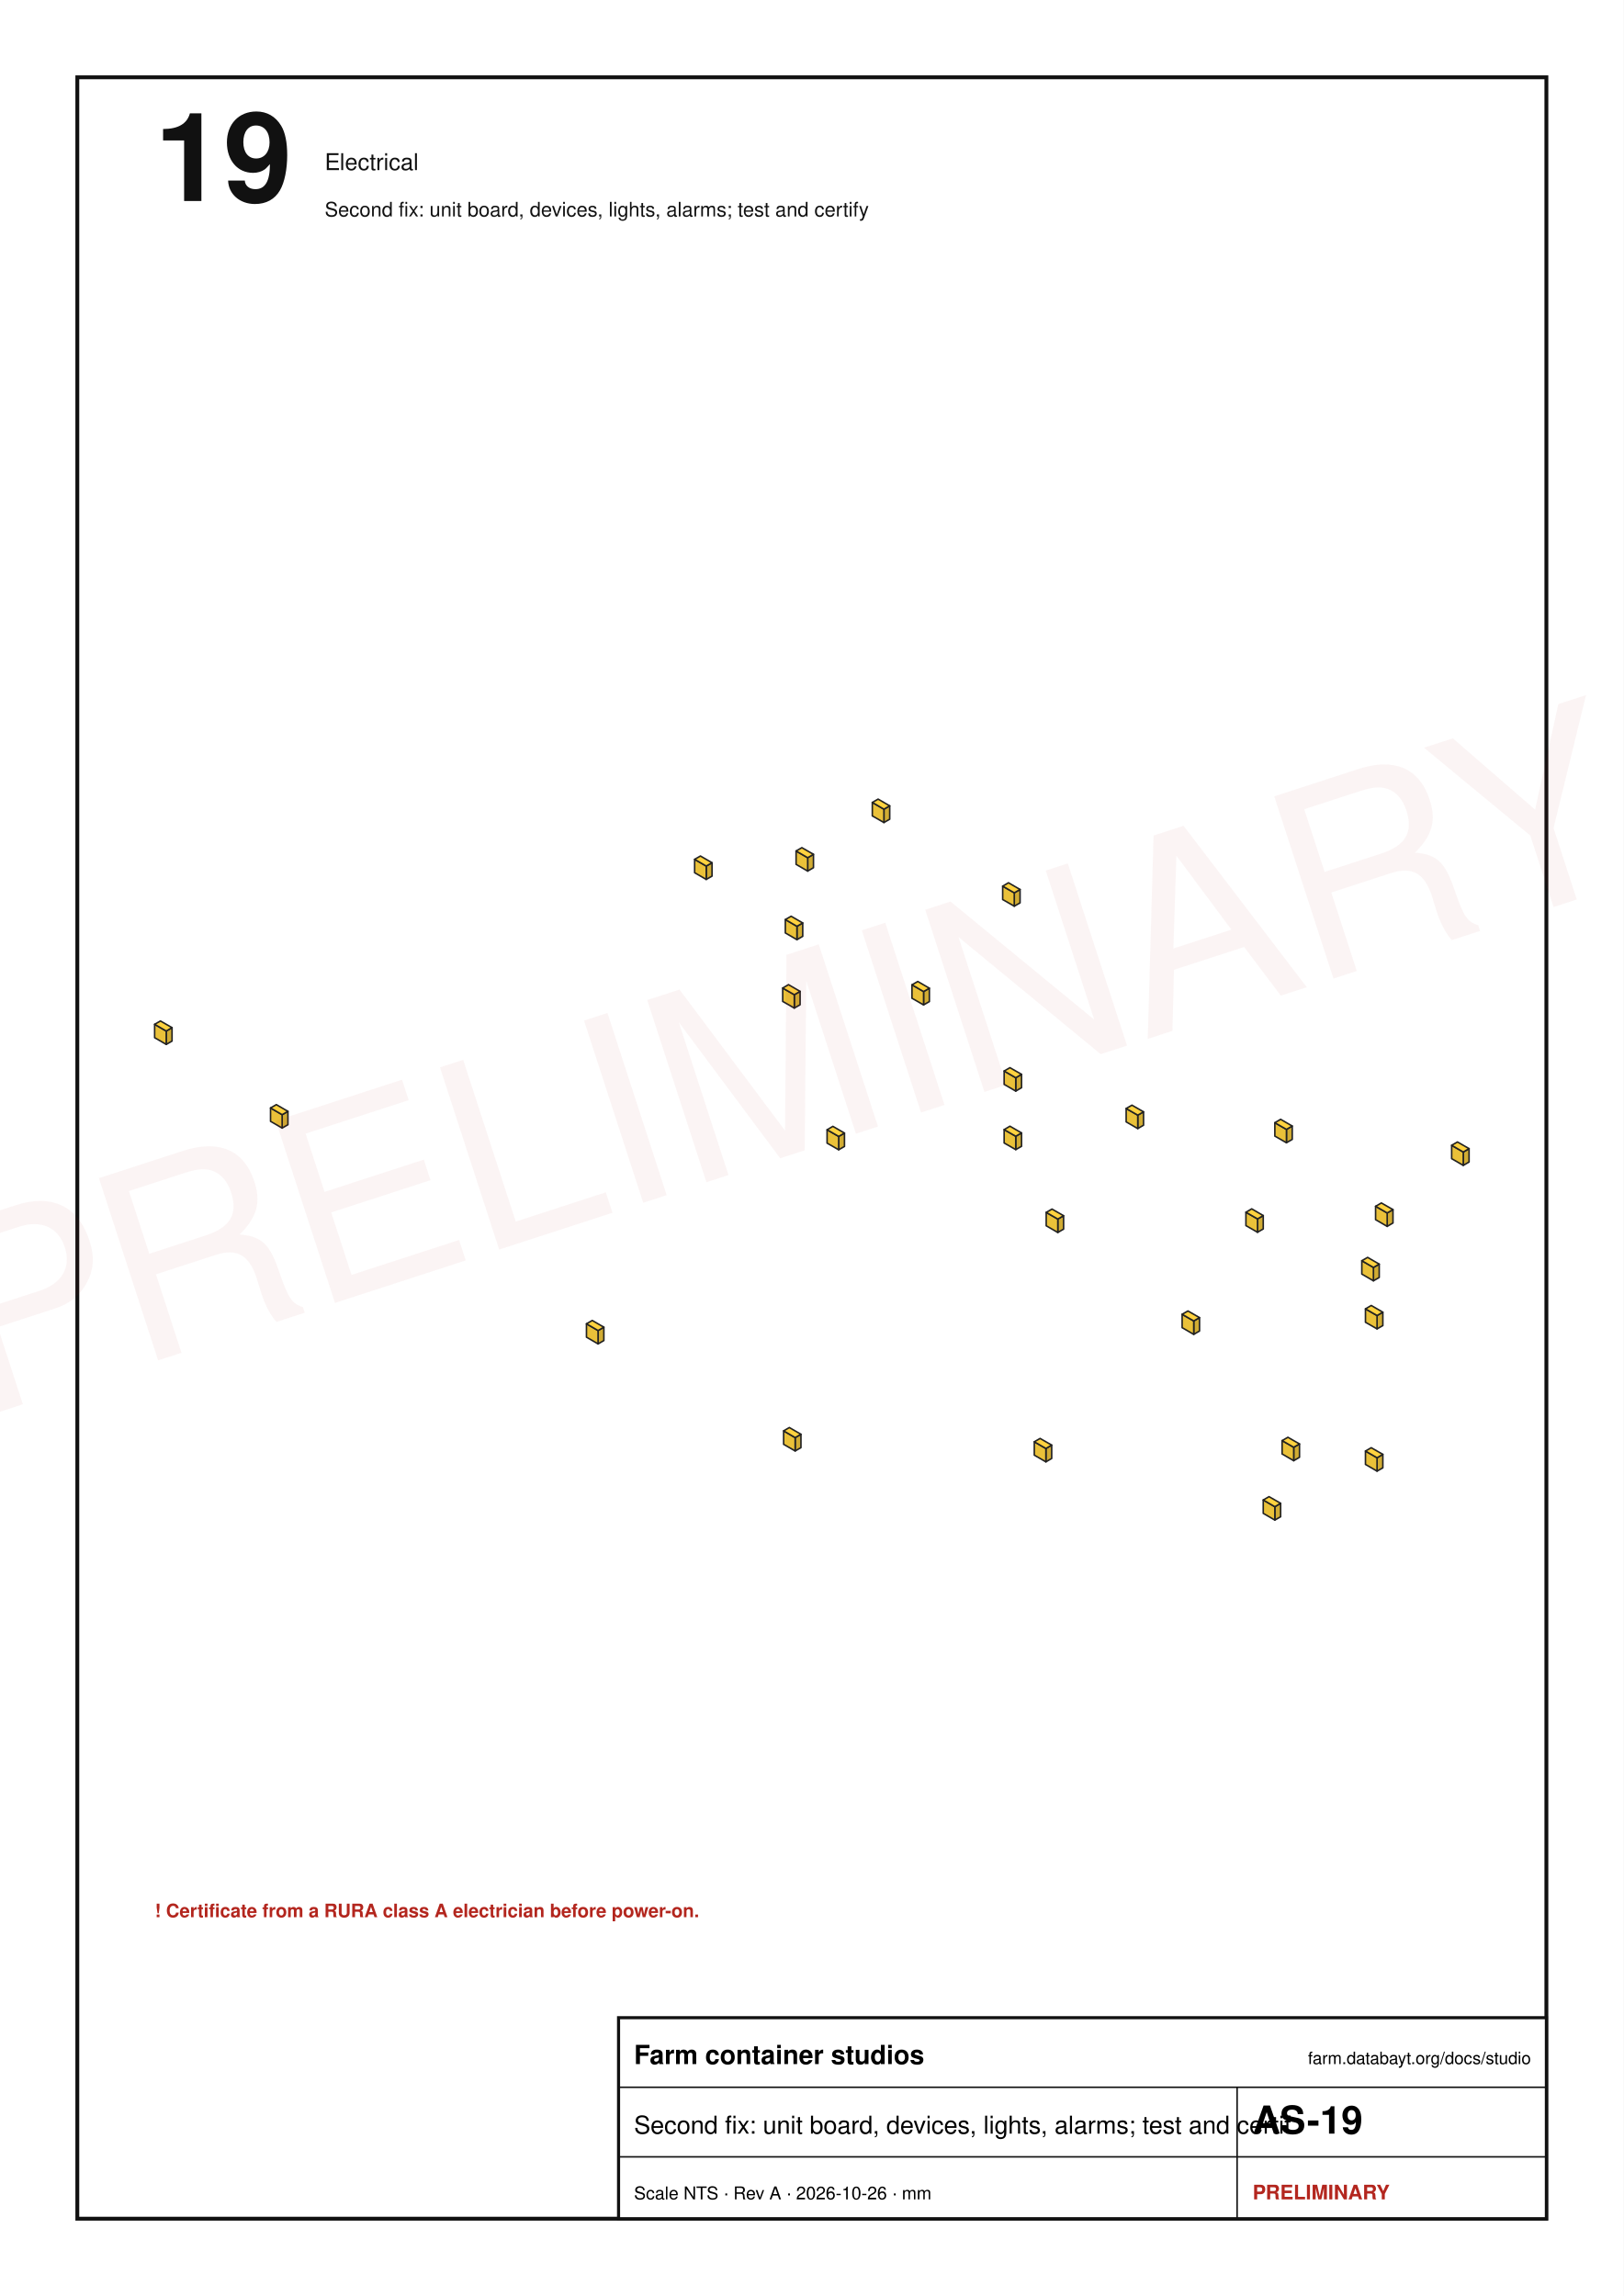
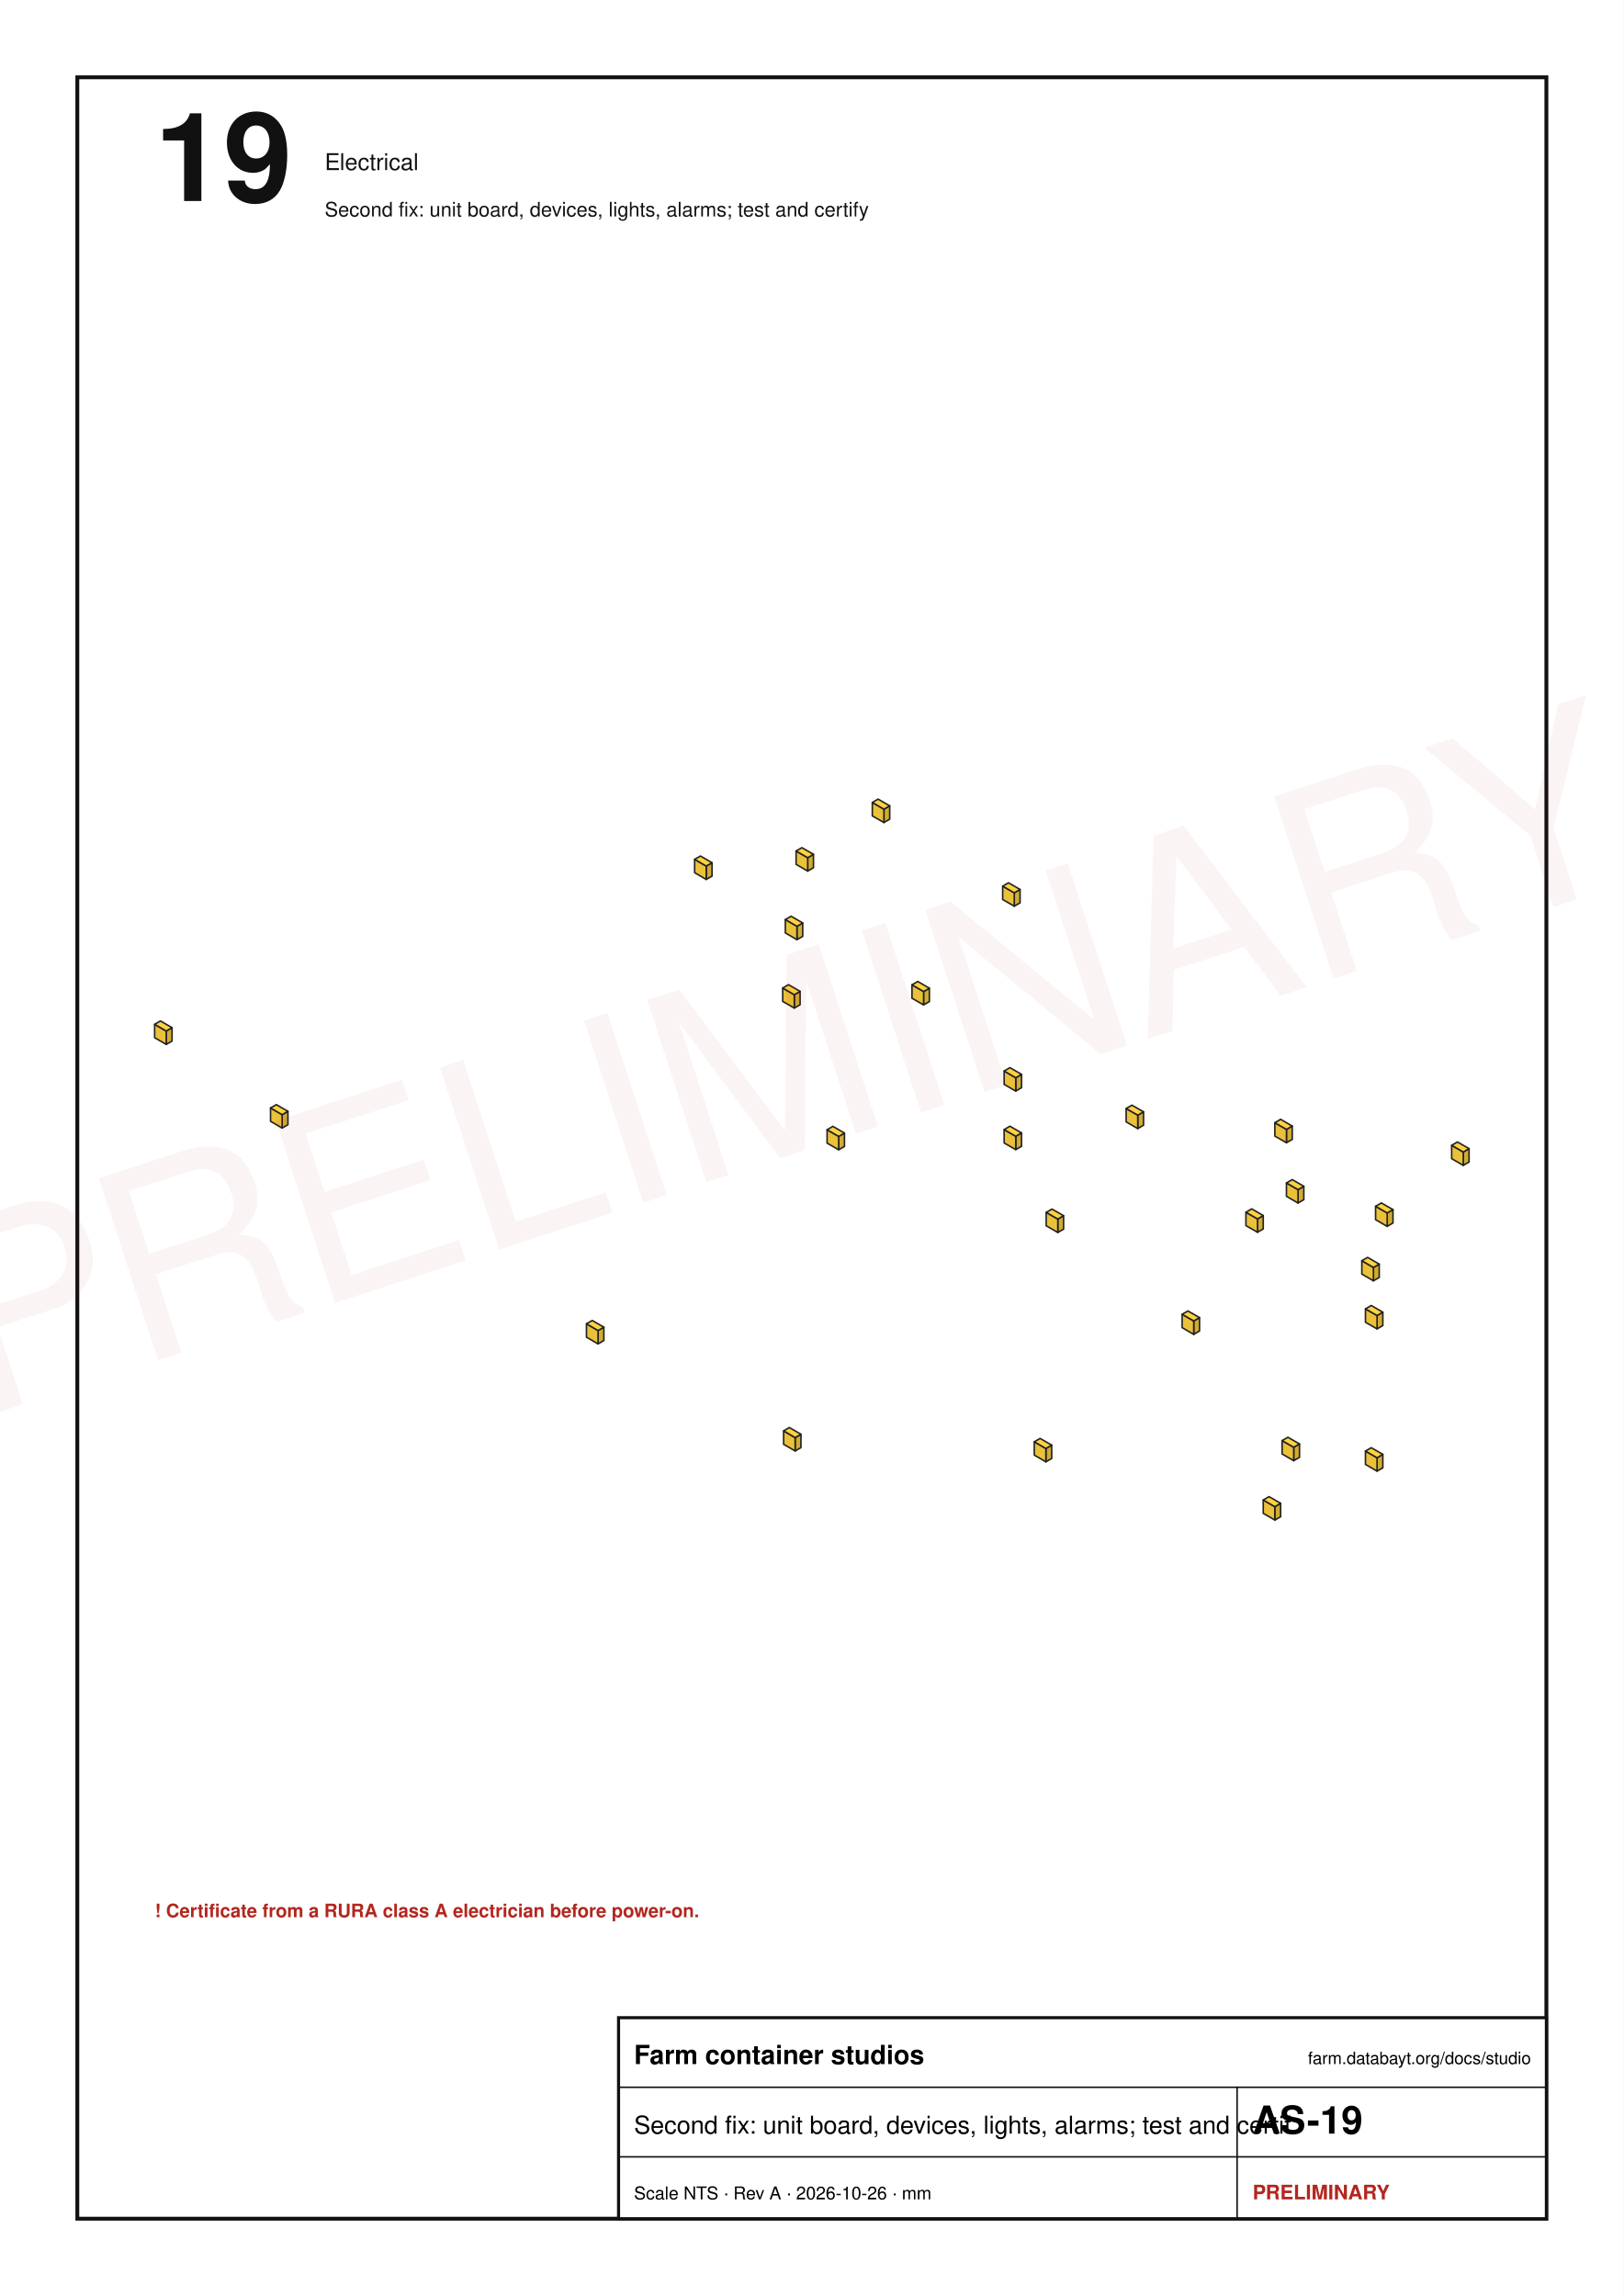
<svg xmlns="http://www.w3.org/2000/svg" width="210mm" height="297mm" viewBox="0 0 210 297" font-family="Helvetica, Arial, sans-serif">
  <rect x="0" y="0" width="210" height="297" fill="#fff" />
  <rect x="10" y="10" width="190" height="277" fill="none" stroke="#111" stroke-width="0.5" />
  <text x="20" y="26" font-size="16" text-anchor="start" font-weight="bold" fill="#111">19</text>
  <text x="42" y="22" font-size="3" text-anchor="start" font-weight="normal" fill="#111">Electrical</text>
  <text x="42" y="28" font-size="2.6" text-anchor="start" font-weight="normal" fill="#111">Second fix: unit board, devices, lights, alarms; test and certify</text>
  <polygon points="103.48,129.97 102.73,130.4 102.73,128.67 103.48,128.24" fill="#d1ac33" stroke="#222" stroke-width="0.2" stroke-linejoin="round" />
  <polygon points="101.23,129.54 102.73,130.4 102.73,128.67 101.23,127.81" fill="#eac139" stroke="#222" stroke-width="0.2" stroke-linejoin="round" />
  <polygon points="101.98,127.37 103.48,128.24 102.73,128.67 101.23,127.81" fill="#ffd23f" stroke="#222" stroke-width="0.2" stroke-linejoin="round" />
  <polygon points="103.82,121.12 103.07,121.55 103.07,119.82 103.82,119.39" fill="#d1ac33" stroke="#222" stroke-width="0.2" stroke-linejoin="round" />
  <polygon points="101.57,120.68 103.07,121.55 103.07,119.82 101.57,118.95" fill="#eac139" stroke="#222" stroke-width="0.2" stroke-linejoin="round" />
  <polygon points="102.32,118.52 103.82,119.39 103.07,119.82 101.57,118.95" fill="#ffd23f" stroke="#222" stroke-width="0.2" stroke-linejoin="round" />
  <polygon points="137.56,158.99 136.81,159.43 136.81,157.69 137.56,157.26" fill="#d1ac33" stroke="#222" stroke-width="0.2" stroke-linejoin="round" />
  <polygon points="135.31,158.56 136.81,159.43 136.81,157.69 135.31,156.83" fill="#eac139" stroke="#222" stroke-width="0.2" stroke-linejoin="round" />
  <polygon points="136.06,156.4 137.56,157.26 136.81,157.69 135.31,156.83" fill="#ffd23f" stroke="#222" stroke-width="0.2" stroke-linejoin="round" />
  <polygon points="132.12,148.28 131.37,148.71 131.37,146.98 132.12,146.55" fill="#d1ac33" stroke="#222" stroke-width="0.2" stroke-linejoin="round" />
  <polygon points="129.87,147.85 131.37,148.71 131.37,146.98 129.87,146.12" fill="#eac139" stroke="#222" stroke-width="0.2" stroke-linejoin="round" />
  <polygon points="130.62,145.68 132.12,146.55 131.37,146.98 129.87,146.12" fill="#ffd23f" stroke="#222" stroke-width="0.2" stroke-linejoin="round" />
  <polygon points="132.12,140.7 131.37,141.14 131.37,139.41 132.12,138.97" fill="#d1ac33" stroke="#222" stroke-width="0.2" stroke-linejoin="round" />
  <polygon points="129.87,140.27 131.37,141.14 131.37,139.41 129.87,138.54" fill="#eac139" stroke="#222" stroke-width="0.2" stroke-linejoin="round" />
  <polygon points="130.62,138.11 132.12,138.97 131.37,139.41 129.87,138.54" fill="#ffd23f" stroke="#222" stroke-width="0.2" stroke-linejoin="round" />
  <polygon points="115.07,105.97 114.32,106.4 114.32,104.67 115.07,104.24" fill="#d1ac33" stroke="#222" stroke-width="0.2" stroke-linejoin="round" />
  <polygon points="112.82,105.54 114.32,106.4 114.32,104.67 112.82,103.8" fill="#eac139" stroke="#222" stroke-width="0.2" stroke-linejoin="round" />
  <polygon points="113.57,103.37 115.07,104.24 114.32,104.67 112.82,103.8" fill="#ffd23f" stroke="#222" stroke-width="0.2" stroke-linejoin="round" />
  <polygon points="37.24,145.49 36.49,145.92 36.49,144.19 37.24,143.76" fill="#d1ac33" stroke="#222" stroke-width="0.2" stroke-linejoin="round" />
  <polygon points="34.99,145.05 36.49,145.92 36.49,144.19 34.99,143.32" fill="#eac139" stroke="#222" stroke-width="0.2" stroke-linejoin="round" />
  <polygon points="35.74,142.89 37.24,143.76 36.49,144.19 34.99,143.32" fill="#ffd23f" stroke="#222" stroke-width="0.2" stroke-linejoin="round" />
  <polygon points="78.1,173.41 77.35,173.84 77.35,172.11 78.1,171.68" fill="#d1ac33" stroke="#222" stroke-width="0.2" stroke-linejoin="round" />
  <polygon points="75.85,172.97 77.35,173.84 77.35,172.11 75.85,171.24" fill="#eac139" stroke="#222" stroke-width="0.2" stroke-linejoin="round" />
  <polygon points="76.6,170.81 78.1,171.68 77.35,172.11 75.85,171.24" fill="#ffd23f" stroke="#222" stroke-width="0.2" stroke-linejoin="round" />
  <polygon points="22.25,134.67 21.5,135.1 21.5,133.37 22.25,132.93" fill="#d1ac33" stroke="#222" stroke-width="0.2" stroke-linejoin="round" />
  <polygon points="20,134.23 21.5,135.1 21.5,133.37 20,132.5" fill="#eac139" stroke="#222" stroke-width="0.2" stroke-linejoin="round" />
  <polygon points="20.75,132.07 22.25,132.93 21.5,133.37 20,132.5" fill="#ffd23f" stroke="#222" stroke-width="0.2" stroke-linejoin="round" />
  <polygon points="131.93,116.79 131.18,117.22 131.18,115.49 131.93,115.06" fill="#d1ac33" stroke="#222" stroke-width="0.2" stroke-linejoin="round" />
  <polygon points="129.68,116.36 131.18,117.22 131.18,115.49 129.68,114.63" fill="#eac139" stroke="#222" stroke-width="0.2" stroke-linejoin="round" />
  <polygon points="130.43,114.19 131.93,115.06 131.18,115.49 129.68,114.63" fill="#ffd23f" stroke="#222" stroke-width="0.2" stroke-linejoin="round" />
  <polygon points="92.09,113.33 91.34,113.76 91.34,112.03 92.09,111.6" fill="#d1ac33" stroke="#222" stroke-width="0.2" stroke-linejoin="round" />
  <polygon points="89.84,112.89 91.34,113.76 91.34,112.03 89.84,111.16" fill="#eac139" stroke="#222" stroke-width="0.2" stroke-linejoin="round" />
  <polygon points="90.59,110.73 92.09,111.6 91.34,112.03 89.84,111.16" fill="#ffd23f" stroke="#222" stroke-width="0.2" stroke-linejoin="round" />
+   <polygon points="168.63,155.18 167.88,155.62 167.88,153.88 168.63,153.45" fill="#d1ac33" stroke="#222" stroke-width="0.2" stroke-linejoin="round" />
+   <polygon points="166.38,154.75 167.88,155.62 167.88,153.88 166.38,153.02" fill="#eac139" stroke="#222" stroke-width="0.2" stroke-linejoin="round" />
+   <polygon points="167.13,152.59 168.63,153.45 167.88,153.88 166.38,153.02" fill="#ffd23f" stroke="#222" stroke-width="0.2" stroke-linejoin="round" />
  <polygon points="178.85,189.87 178.1,190.3 178.1,188.57 178.85,188.13" fill="#d1ac33" stroke="#222" stroke-width="0.2" stroke-linejoin="round" />
  <polygon points="176.6,189.43 178.1,190.3 178.1,188.57 176.6,187.7" fill="#eac139" stroke="#222" stroke-width="0.2" stroke-linejoin="round" />
  <polygon points="177.35,187.27 178.85,188.13 178.1,188.57 176.6,187.7" fill="#ffd23f" stroke="#222" stroke-width="0.2" stroke-linejoin="round" />
  <polygon points="167.13,147.39 166.38,147.82 166.38,146.09 167.13,145.66" fill="#d1ac33" stroke="#222" stroke-width="0.2" stroke-linejoin="round" />
  <polygon points="164.88,146.96 166.38,147.82 166.38,146.09 164.88,145.23" fill="#eac139" stroke="#222" stroke-width="0.2" stroke-linejoin="round" />
  <polygon points="165.63,144.79 167.13,145.66 166.38,146.09 164.88,145.23" fill="#ffd23f" stroke="#222" stroke-width="0.2" stroke-linejoin="round" />
  <polygon points="103.59,187.26 102.84,187.69 102.84,185.96 103.59,185.53" fill="#d1ac33" stroke="#222" stroke-width="0.2" stroke-linejoin="round" />
  <polygon points="101.35,186.83 102.84,187.69 102.84,185.96 101.35,185.09" fill="#eac139" stroke="#222" stroke-width="0.2" stroke-linejoin="round" />
  <polygon points="102.09,184.66 103.59,185.53 102.84,185.96 101.35,185.09" fill="#ffd23f" stroke="#222" stroke-width="0.2" stroke-linejoin="round" />
  <polygon points="105.21,112.24 104.46,112.68 104.46,110.95 105.21,110.51" fill="#d1ac33" stroke="#222" stroke-width="0.2" stroke-linejoin="round" />
  <polygon points="102.96,111.81 104.46,112.68 104.46,110.95 102.96,110.08" fill="#eac139" stroke="#222" stroke-width="0.2" stroke-linejoin="round" />
  <polygon points="103.71,109.65 105.21,110.51 104.46,110.95 102.96,110.08" fill="#ffd23f" stroke="#222" stroke-width="0.2" stroke-linejoin="round" />
  <polygon points="178.38,165.25 177.63,165.68 177.63,163.95 178.38,163.52" fill="#d1ac33" stroke="#222" stroke-width="0.2" stroke-linejoin="round" />
  <polygon points="176.13,164.81 177.63,165.68 177.63,163.95 176.13,163.08" fill="#eac139" stroke="#222" stroke-width="0.2" stroke-linejoin="round" />
  <polygon points="176.88,162.65 178.38,163.52 177.63,163.95 176.13,163.08" fill="#ffd23f" stroke="#222" stroke-width="0.2" stroke-linejoin="round" />
  <polygon points="120.2,129.56 119.45,129.99 119.45,128.26 120.2,127.83" fill="#d1ac33" stroke="#222" stroke-width="0.2" stroke-linejoin="round" />
  <polygon points="117.95,129.13 119.45,129.99 119.45,128.26 117.95,127.39" fill="#eac139" stroke="#222" stroke-width="0.2" stroke-linejoin="round" />
  <polygon points="118.7,126.96 120.2,127.83 119.45,128.26 117.95,127.39" fill="#ffd23f" stroke="#222" stroke-width="0.2" stroke-linejoin="round" />
  <polygon points="178.85,171.47 178.1,171.9 178.1,170.17 178.85,169.74" fill="#d1ac33" stroke="#222" stroke-width="0.2" stroke-linejoin="round" />
  <polygon points="176.6,171.04 178.1,171.9 178.1,170.17 176.6,169.31" fill="#eac139" stroke="#222" stroke-width="0.2" stroke-linejoin="round" />
  <polygon points="177.35,168.87 178.85,169.74 178.1,170.17 176.6,169.31" fill="#ffd23f" stroke="#222" stroke-width="0.2" stroke-linejoin="round" />
  <polygon points="168.07,188.51 167.32,188.95 167.32,187.21 168.07,186.78" fill="#d1ac33" stroke="#222" stroke-width="0.2" stroke-linejoin="round" />
  <polygon points="165.82,188.08 167.32,188.95 167.32,187.21 165.82,186.35" fill="#eac139" stroke="#222" stroke-width="0.2" stroke-linejoin="round" />
  <polygon points="166.57,185.92 168.07,186.78 167.32,187.21 165.82,186.35" fill="#ffd23f" stroke="#222" stroke-width="0.2" stroke-linejoin="round" />
  <polygon points="163.38,158.97 162.64,159.4 162.64,157.67 163.38,157.24" fill="#d1ac33" stroke="#222" stroke-width="0.2" stroke-linejoin="round" />
  <polygon points="161.14,158.54 162.64,159.4 162.64,157.67 161.14,156.81" fill="#eac139" stroke="#222" stroke-width="0.2" stroke-linejoin="round" />
  <polygon points="161.89,156.37 163.38,157.24 162.64,157.67 161.14,156.81" fill="#ffd23f" stroke="#222" stroke-width="0.2" stroke-linejoin="round" />
  <polygon points="190,150.31 189.25,150.75 189.25,149.02 190,148.58" fill="#d1ac33" stroke="#222" stroke-width="0.2" stroke-linejoin="round" />
  <polygon points="187.75,149.88 189.25,150.75 189.25,149.02 187.75,148.15" fill="#eac139" stroke="#222" stroke-width="0.2" stroke-linejoin="round" />
  <polygon points="188.5,147.72 190,148.58 189.25,149.02 187.75,148.15" fill="#ffd23f" stroke="#222" stroke-width="0.2" stroke-linejoin="round" />
  <polygon points="147.9,145.55 147.15,145.99 147.15,144.25 147.9,143.82" fill="#d1ac33" stroke="#222" stroke-width="0.2" stroke-linejoin="round" />
  <polygon points="145.65,145.12 147.15,145.99 147.15,144.25 145.65,143.39" fill="#eac139" stroke="#222" stroke-width="0.2" stroke-linejoin="round" />
  <polygon points="146.4,142.96 147.9,143.82 147.15,144.25 145.65,143.39" fill="#ffd23f" stroke="#222" stroke-width="0.2" stroke-linejoin="round" />
  <polygon points="136.02,188.66 135.27,189.1 135.27,187.37 136.02,186.93" fill="#d1ac33" stroke="#222" stroke-width="0.2" stroke-linejoin="round" />
  <polygon points="133.77,188.23 135.27,189.1 135.27,187.37 133.77,186.5" fill="#eac139" stroke="#222" stroke-width="0.2" stroke-linejoin="round" />
  <polygon points="134.52,186.07 136.02,186.93 135.27,187.37 133.77,186.5" fill="#ffd23f" stroke="#222" stroke-width="0.2" stroke-linejoin="round" />
  <polygon points="109.22,148.3 108.47,148.73 108.47,147 109.22,146.57" fill="#d1ac33" stroke="#222" stroke-width="0.2" stroke-linejoin="round" />
  <polygon points="106.97,147.87 108.47,148.73 108.47,147 106.97,146.14" fill="#eac139" stroke="#222" stroke-width="0.2" stroke-linejoin="round" />
  <polygon points="107.72,145.7 109.22,146.57 108.47,147 106.97,146.14" fill="#ffd23f" stroke="#222" stroke-width="0.2" stroke-linejoin="round" />
  <polygon points="155.14,172.17 154.39,172.61 154.39,170.87 155.14,170.44" fill="#d1ac33" stroke="#222" stroke-width="0.2" stroke-linejoin="round" />
  <polygon points="152.89,171.74 154.39,172.61 154.39,170.87 152.89,170.01" fill="#eac139" stroke="#222" stroke-width="0.2" stroke-linejoin="round" />
  <polygon points="153.64,169.58 155.14,170.44 154.39,170.87 152.89,170.01" fill="#ffd23f" stroke="#222" stroke-width="0.2" stroke-linejoin="round" />
  <polygon points="165.63,196.2 164.88,196.63 164.88,194.9 165.63,194.46" fill="#d1ac33" stroke="#222" stroke-width="0.2" stroke-linejoin="round" />
  <polygon points="163.38,195.76 164.88,196.63 164.88,194.9 163.38,194.03" fill="#eac139" stroke="#222" stroke-width="0.2" stroke-linejoin="round" />
  <polygon points="164.13,193.6 165.63,194.46 164.88,194.9 163.38,194.03" fill="#ffd23f" stroke="#222" stroke-width="0.2" stroke-linejoin="round" />
  <polygon points="180.16,158.2 179.41,158.64 179.41,156.9 180.16,156.47" fill="#d1ac33" stroke="#222" stroke-width="0.2" stroke-linejoin="round" />
  <polygon points="177.91,157.77 179.41,158.64 179.41,156.9 177.91,156.04" fill="#eac139" stroke="#222" stroke-width="0.2" stroke-linejoin="round" />
  <polygon points="178.66,155.61 180.16,156.47 179.41,156.9 177.91,156.04" fill="#ffd23f" stroke="#222" stroke-width="0.2" stroke-linejoin="round" />
  <text x="20" y="248" font-size="2.4" text-anchor="start" font-weight="bold" fill="#b3261e">! Certificate from a RURA class A electrician before power-on.</text>
  <rect x="80" y="261" width="120" height="26" fill="#fff" stroke="#111" stroke-width="0.4" />
  <line x1="80" y1="270" x2="200" y2="270" stroke="#111" stroke-width="0.2" />
  <line x1="80" y1="279" x2="200" y2="279" stroke="#111" stroke-width="0.2" />
  <line x1="160" y1="270" x2="160" y2="287" stroke="#111" stroke-width="0.2" />
  <text x="82" y="267" font-size="3.4" font-weight="bold">Farm container studios</text>
  <text x="198" y="267" font-size="2.2" text-anchor="end">farm.databayt.org/docs/studio</text>
  <text x="82" y="276" font-size="3.2">Second fix: unit board, devices, lights, alarms; test and certif</text>
  <text x="162" y="276" font-size="5" font-weight="bold">AS-19</text>
  <text x="82" y="284.5" font-size="2.3">Scale NTS · Rev A · 2026-10-26 · mm</text>
  <text x="162" y="284.5" font-size="2.6" font-weight="bold" fill="#b3261e">PRELIMINARY</text>
  <text x="105.0" y="148.5" font-size="34" fill="#b3261e" fill-opacity="0.05" text-anchor="middle" transform="rotate(-18 105.0 148.5)">PRELIMINARY</text>
</svg>
